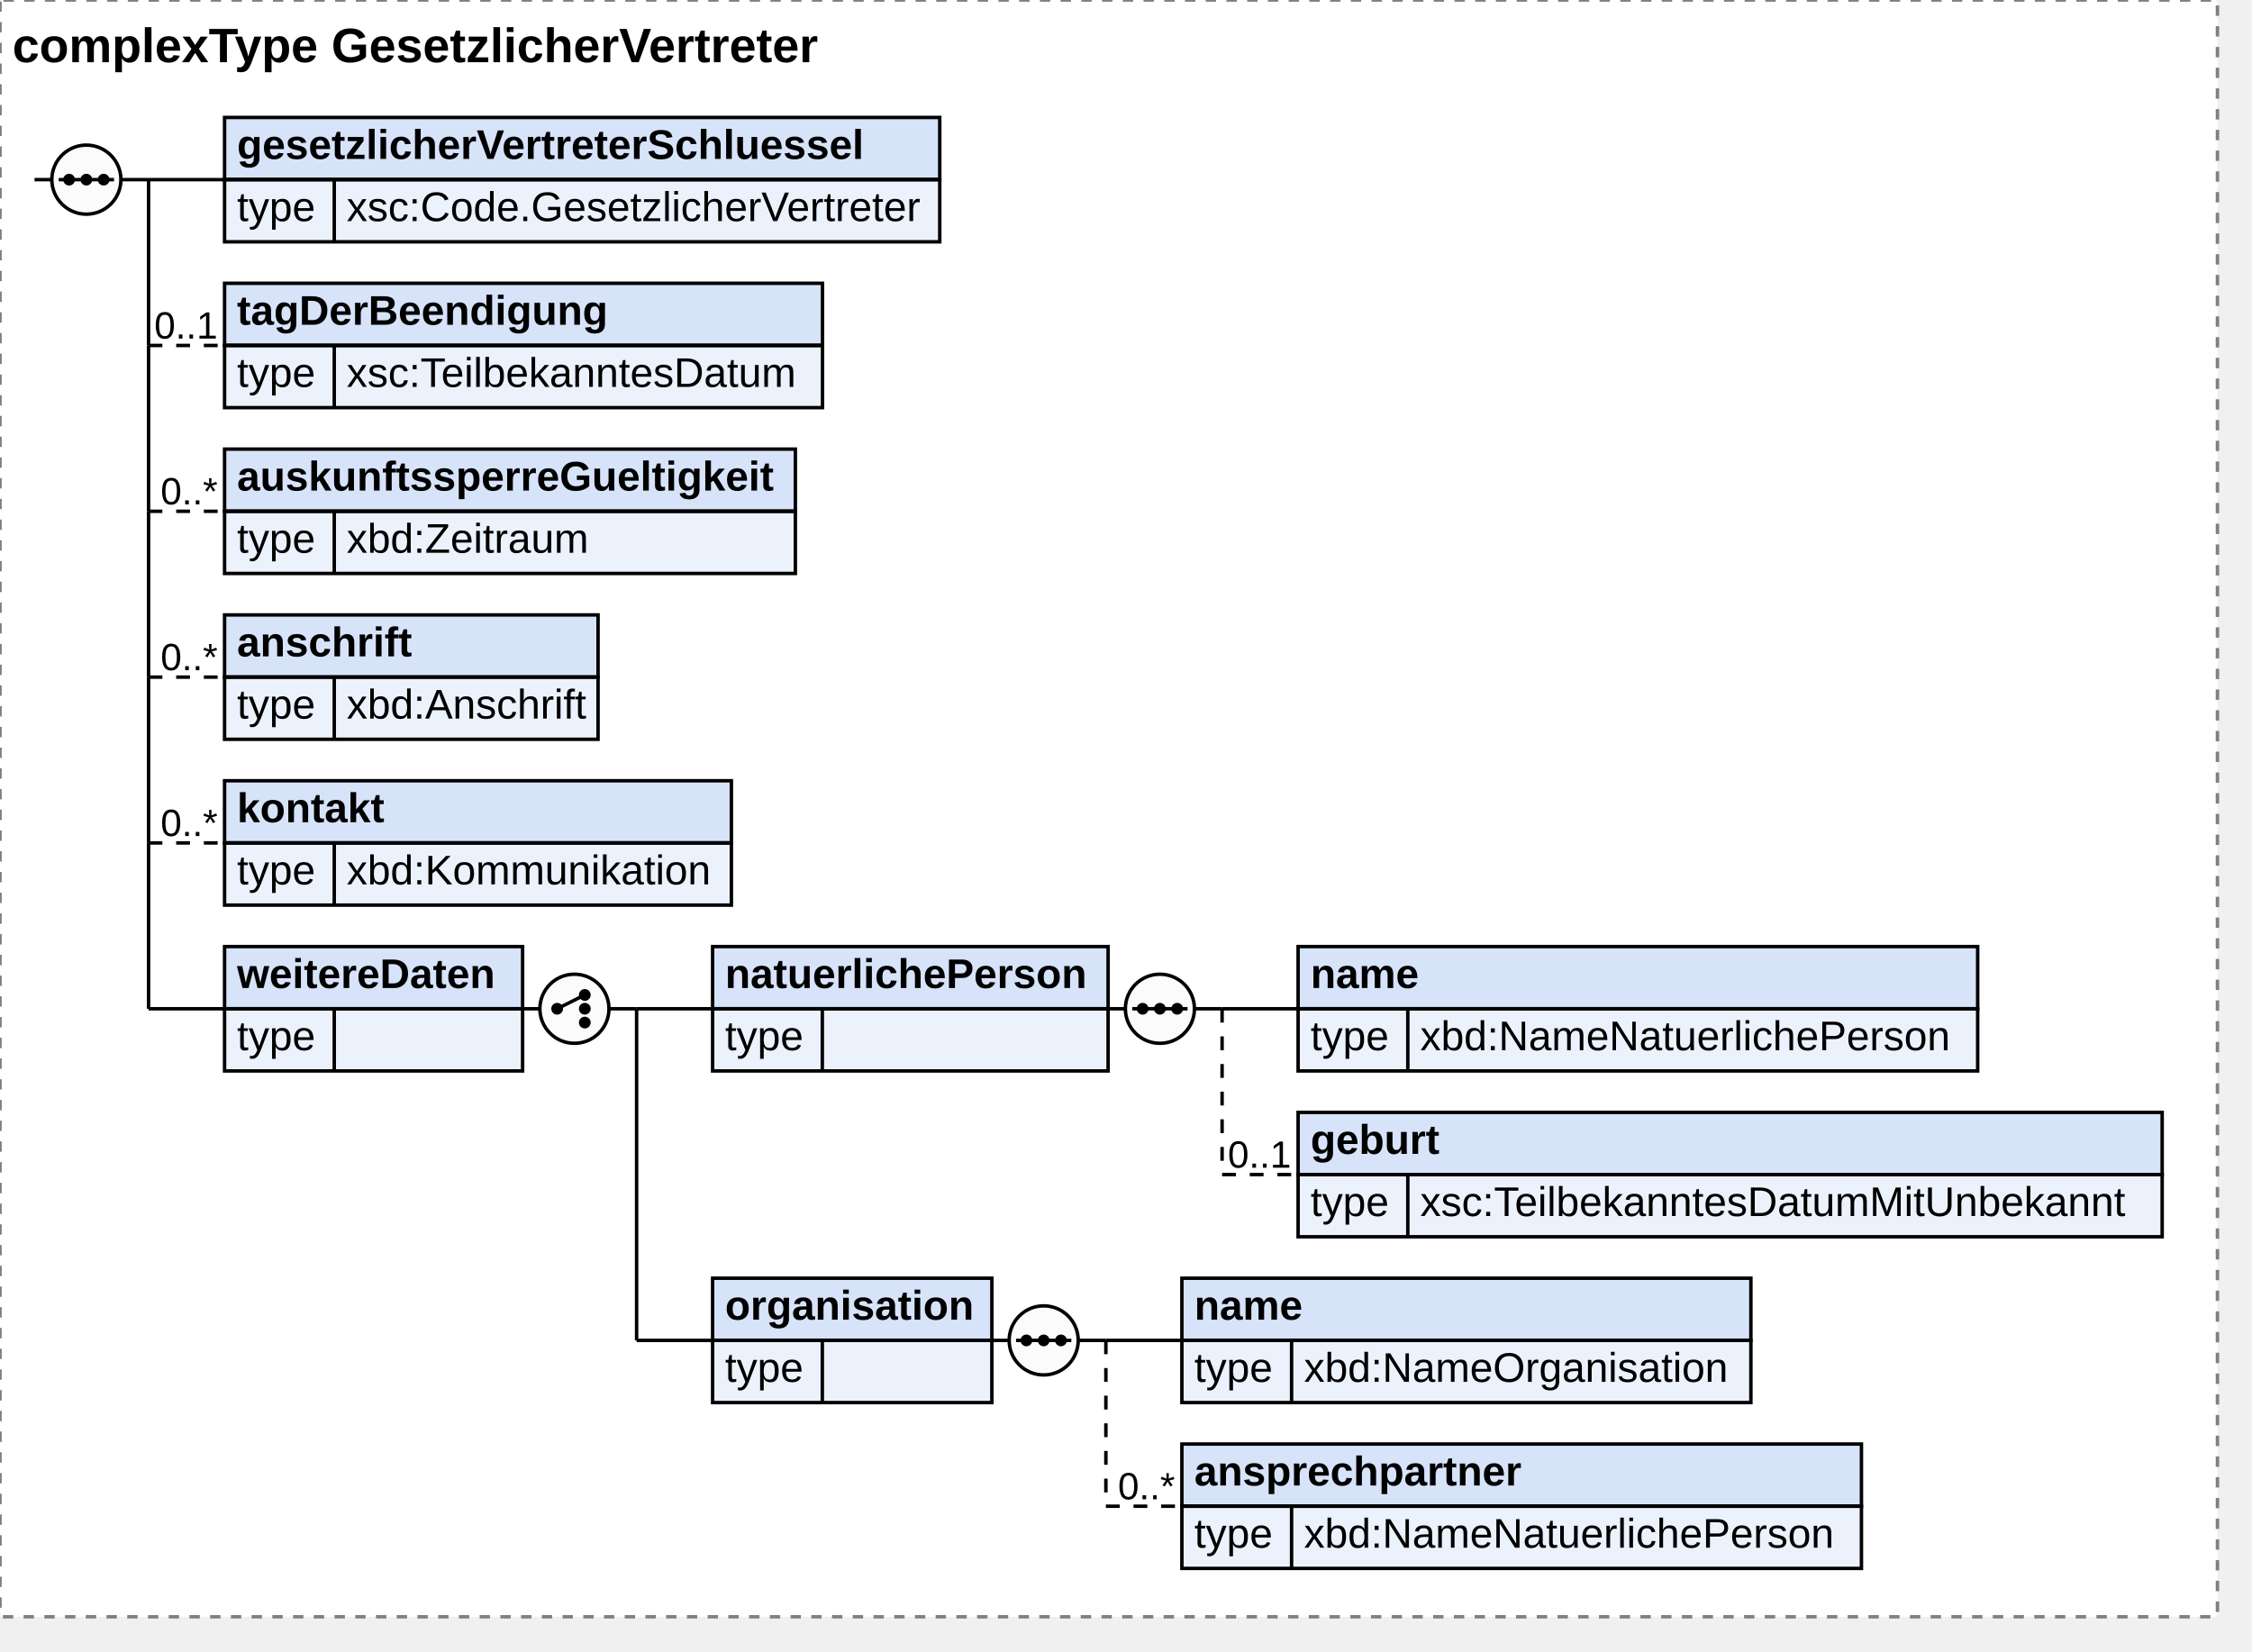
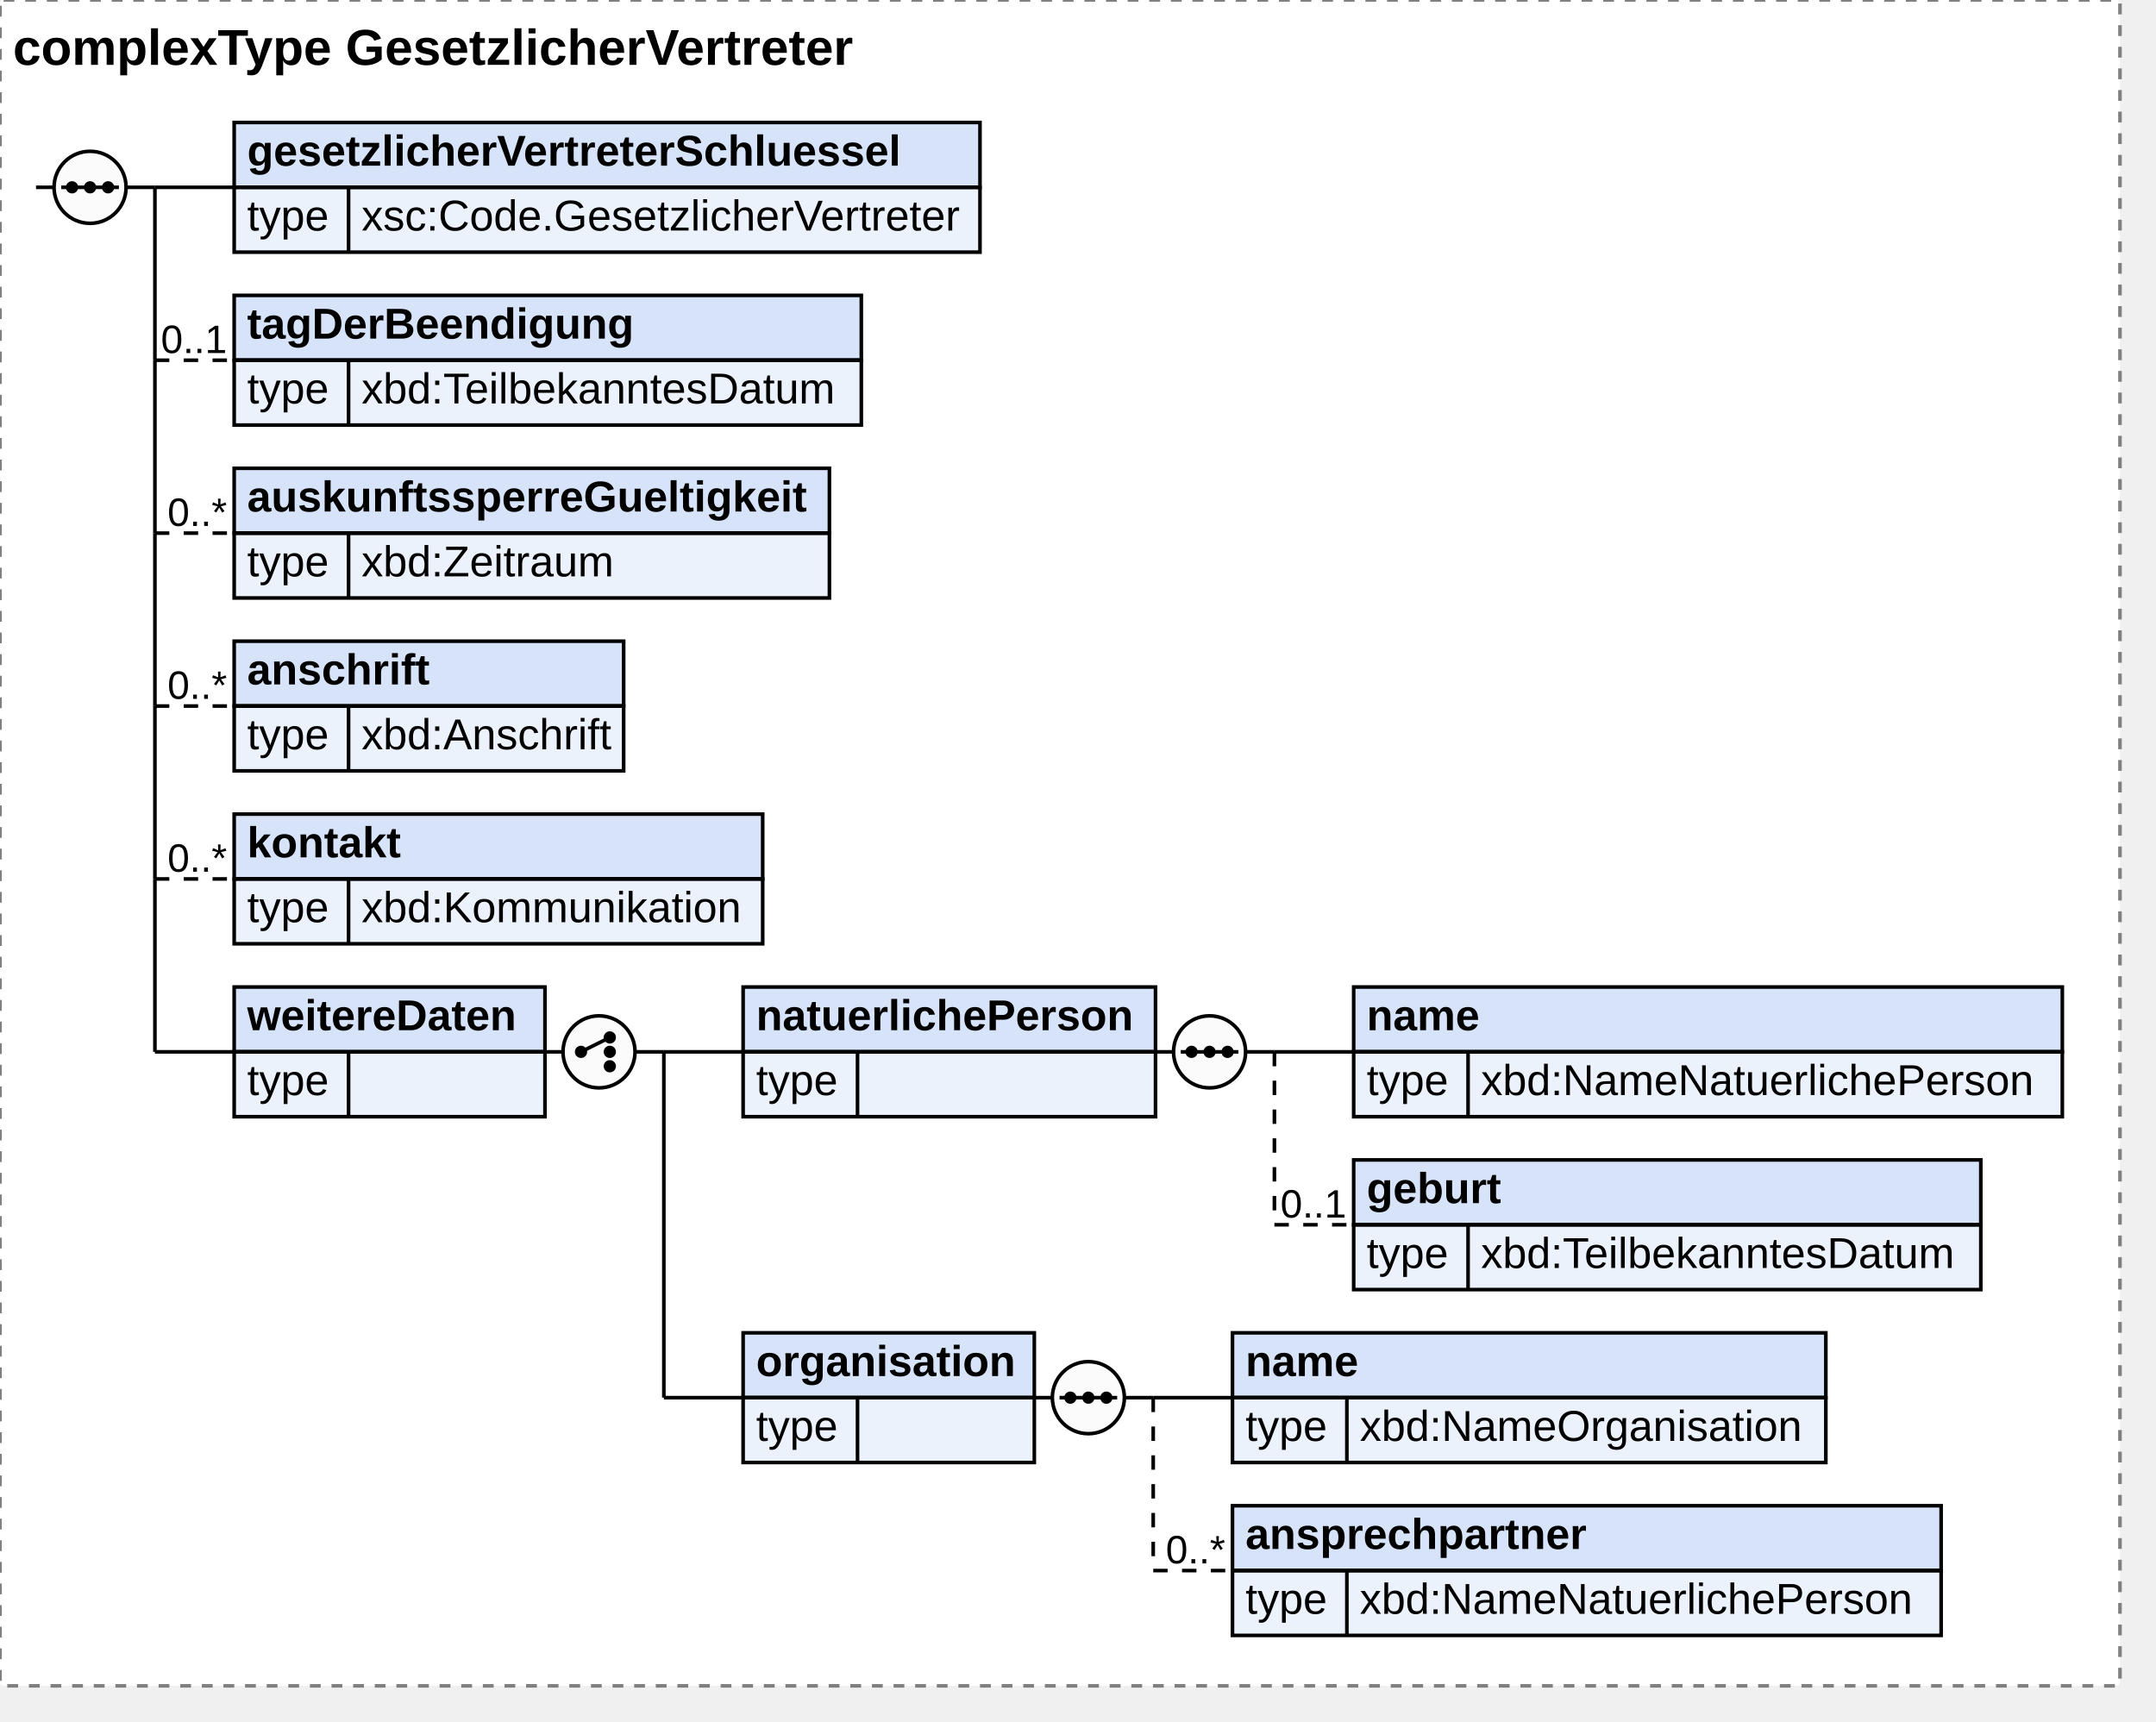
- <svg xmlns="http://www.w3.org/2000/svg" width="651.85" height="478">
+ <svg xmlns="http://www.w3.org/2000/svg" width="598.444" height="478">
  <defs>
    <style type="text/css">
                        text {
                            font-family: 'Arial';
                            fill: black;
                        }
                        text.at {
                            font-family: 'Arial';
                            fill: rgb(242, 152, 0);
                        }
                        line {
                            stroke: black;
                        }
                        line.type-structure {
                            stroke: black;
                        }
                        line.type-structure-optional {
                            stroke: black;
                            stroke-dasharray: 4, 4;
                        }
                        rect.attribute-upper {
                            stroke: black;
                            fill: rgb(255, 239, 211);
                        }
                        rect.element-upper {
                            stroke: black;
                            fill: rgb(215, 227, 249);
                        }
                        rect.element-lower {
                            stroke: black;
                            fill: rgb(236, 242, 252);
                        }
                        a text {
                            fill: black;
                        } 
                    </style>
  </defs>
-   <rect width="641.85" height="468" stroke-dasharray="3,3" rx="1" ry="1" style="stroke: grey;fill: white;" />
+   <rect width="588.444" height="468" stroke-dasharray="3,3" rx="1" ry="1" style="stroke: grey;fill: white;" />
  <text font-size="14" x="3.6" y="18" font-weight="bold">complexType GesetzlicherVertreter</text>
  <g transform="translate(10,34)">
    <g transform="translate(55,0)">
      <rect width="207.016" height="18" class="element-upper" />
      <rect width="207.016" height="18" y="18" class="element-lower" />
      <text font-size="12" x="3.6" y="12" font-weight="bold">gesetzlicherVertreterSchluessel</text>
      <line x1="0" y1="18" x2="207.016" y2="18" />
      <text font-size="12" fill="grey" x="3.6" y="30">type</text>
      <line x1="31.753" y1="18" x2="31.753" y2="36" />
      <text font-size="12" x="35.353" y="30">xsc:Code.GesetzlicherVertreter</text>
      <g transform="translate(207.0156,0)" />
    </g>
    <line x1="33" y1="18" x2="55" y2="18" class="type-structure-required" />
    <text font-size="11" fill="black" x="53" y="16" text-anchor="end" />
    <line x1="33" y1="18" x2="33" y2="18" class="type-structure-required" />
    <g transform="translate(55,48)">
-       <rect width="173.078" height="18" class="element-upper" />
-       <rect width="173.078" height="18" y="18" class="element-lower" />
+       <rect width="174.078" height="18" class="element-upper" />
+       <rect width="174.078" height="18" y="18" class="element-lower" />
      <text font-size="12" x="3.6" y="12" font-weight="bold">tagDerBeendigung</text>
-       <line x1="0" y1="18" x2="173.078" y2="18" />
-       <text font-size="12" fill="grey" x="3.6" y="30">type</text>
-       <line x1="31.753" y1="18" x2="31.753" y2="36" />
-       <text font-size="12" x="35.353" y="30">xsc:TeilbekanntesDatum</text>
-       <g transform="translate(173.0781,0)" />
+       <line x1="0" y1="18" x2="174.078" y2="18" />
+       <text font-size="12" fill="grey" x="3.6" y="30">type</text>
+       <line x1="31.753" y1="18" x2="31.753" y2="36" />
+       <text font-size="12" x="35.353" y="30">xbd:TeilbekanntesDatum</text>
+       <g transform="translate(174.0781,0)" />
    </g>
    <line x1="33" y1="66" x2="55" y2="66" class="type-structure-optional" />
    <text font-size="11" fill="black" x="53" y="64" text-anchor="end">0..1</text>
    <line x1="33" y1="18" x2="33" y2="66" class="type-structure-required" />
    <g transform="translate(55,96)">
      <rect width="165.222" height="18" class="element-upper" />
      <rect width="165.222" height="18" y="18" class="element-lower" />
      <text font-size="12" x="3.6" y="12" font-weight="bold">auskunftssperreGueltigkeit</text>
      <line x1="0" y1="18" x2="165.222" y2="18" />
      <text font-size="12" fill="grey" x="3.6" y="30">type</text>
      <line x1="31.753" y1="18" x2="31.753" y2="36" />
      <text font-size="12" x="35.353" y="30">xbd:Zeitraum</text>
      <g transform="translate(165.2219,0)" />
    </g>
    <line x1="33" y1="114" x2="55" y2="114" class="type-structure-optional" />
    <text font-size="11" fill="black" x="53" y="112" text-anchor="end">0..*</text>
    <line x1="33" y1="66" x2="33" y2="114" class="type-structure-required" />
    <g transform="translate(55,144)">
      <rect width="108.109" height="18" class="element-upper" />
      <rect width="108.109" height="18" y="18" class="element-lower" />
      <text font-size="12" x="3.6" y="12" font-weight="bold">anschrift</text>
      <line x1="0" y1="18" x2="108.109" y2="18" />
      <text font-size="12" fill="grey" x="3.6" y="30">type</text>
      <line x1="31.753" y1="18" x2="31.753" y2="36" />
      <text font-size="12" x="35.353" y="30">xbd:Anschrift</text>
      <g transform="translate(108.1094,0)" />
    </g>
    <line x1="33" y1="162" x2="55" y2="162" class="type-structure-optional" />
    <text font-size="11" fill="black" x="53" y="160" text-anchor="end">0..*</text>
    <line x1="33" y1="114" x2="33" y2="162" class="type-structure-required" />
    <g transform="translate(55,192)">
      <rect width="146.703" height="18" class="element-upper" />
      <rect width="146.703" height="18" y="18" class="element-lower" />
      <text font-size="12" x="3.6" y="12" font-weight="bold">kontakt</text>
      <line x1="0" y1="18" x2="146.703" y2="18" />
      <text font-size="12" fill="grey" x="3.6" y="30">type</text>
      <line x1="31.753" y1="18" x2="31.753" y2="36" />
      <text font-size="12" x="35.353" y="30">xbd:Kommunikation</text>
      <g transform="translate(146.7031,0)" />
    </g>
    <line x1="33" y1="210" x2="55" y2="210" class="type-structure-optional" />
    <text font-size="11" fill="black" x="53" y="208" text-anchor="end">0..*</text>
    <line x1="33" y1="162" x2="33" y2="210" class="type-structure-required" />
    <g transform="translate(55,240)">
      <rect width="86.269" height="18" class="element-upper" />
      <rect width="86.269" height="18" y="18" class="element-lower" />
      <text font-size="12" x="3.6" y="12" font-weight="bold">weitereDaten</text>
      <line x1="0" y1="18" x2="86.269" y2="18" />
      <text font-size="12" fill="grey" x="3.6" y="30">type</text>
      <line x1="31.753" y1="18" x2="31.753" y2="36" />
      <g transform="translate(86.26875,0)">
        <g transform="translate(55,0)">
          <rect width="114.472" height="18" class="element-upper" />
          <rect width="114.472" height="18" y="18" class="element-lower" />
          <text font-size="12" x="3.6" y="12" font-weight="bold">natuerlichePerson</text>
          <line x1="0" y1="18" x2="114.472" y2="18" />
          <text font-size="12" fill="grey" x="3.6" y="30">type</text>
          <line x1="31.753" y1="18" x2="31.753" y2="36" />
          <g transform="translate(114.4719,0)">
            <g transform="translate(55,0)">
              <rect width="196.703" height="18" class="element-upper" />
              <rect width="196.703" height="18" y="18" class="element-lower" />
              <text font-size="12" x="3.6" y="12" font-weight="bold">name</text>
              <line x1="0" y1="18" x2="196.703" y2="18" />
              <text font-size="12" fill="grey" x="3.6" y="30">type</text>
              <line x1="31.753" y1="18" x2="31.753" y2="36" />
              <text font-size="12" x="35.353" y="30">xbd:NameNatuerlichePerson</text>
              <g transform="translate(196.7031,0)" />
            </g>
            <line x1="33" y1="18" x2="55" y2="18" class="type-structure-required" />
            <text font-size="11" fill="black" x="53" y="16" text-anchor="end" />
            <line x1="33" y1="18" x2="33" y2="18" class="type-structure-required" />
            <g transform="translate(55,48)">
-               <rect width="250.109" height="18" class="element-upper" />
-               <rect width="250.109" height="18" y="18" class="element-lower" />
+               <rect width="174.078" height="18" class="element-upper" />
+               <rect width="174.078" height="18" y="18" class="element-lower" />
              <text font-size="12" x="3.6" y="12" font-weight="bold">geburt</text>
-               <line x1="0" y1="18" x2="250.109" y2="18" />
-               <text font-size="12" fill="grey" x="3.6" y="30">type</text>
-               <line x1="31.753" y1="18" x2="31.753" y2="36" />
-               <text font-size="12" x="35.353" y="30">xsc:TeilbekanntesDatumMitUnbekannt</text>
-               <g transform="translate(250.1094,0)" />
+               <line x1="0" y1="18" x2="174.078" y2="18" />
+               <text font-size="12" fill="grey" x="3.6" y="30">type</text>
+               <line x1="31.753" y1="18" x2="31.753" y2="36" />
+               <text font-size="12" x="35.353" y="30">xbd:TeilbekanntesDatum</text>
+               <g transform="translate(174.0781,0)" />
            </g>
            <line x1="33" y1="66" x2="55" y2="66" class="type-structure-optional" />
            <text font-size="11" fill="black" x="53" y="64" text-anchor="end">0..1</text>
            <line x1="33" y1="18" x2="33" y2="66" class="type-structure-optional" />
            <circle cx="15" cy="18" r="10" stroke="black" fill="rgb(251, 251, 251)" />
            <line x1="0" y1="18" x2="5" y2="18" class="type-structure-required" />
            <line x1="25" y1="18" x2="33" y2="18" class="type-structure-required" />
            <circle cx="10" cy="18" r="1.2" stroke="black" fill="black" />
            <circle cx="15" cy="18" r="1.2" stroke="black" fill="black" />
            <circle cx="20" cy="18" r="1.2" stroke="black" fill="black" />
            <line x1="7" y1="18" x2="23" y2="18" />
          </g>
        </g>
        <line x1="33" y1="18" x2="55" y2="18" class="type-structure-required" />
        <text font-size="11" fill="black" x="53" y="16" text-anchor="end" />
        <line x1="33" y1="18" x2="33" y2="18" class="type-structure-required" />
        <g transform="translate(55,96)">
          <rect width="80.831" height="18" class="element-upper" />
          <rect width="80.831" height="18" y="18" class="element-lower" />
          <text font-size="12" x="3.6" y="12" font-weight="bold">organisation</text>
          <line x1="0" y1="18" x2="80.831" y2="18" />
          <text font-size="12" fill="grey" x="3.6" y="30">type</text>
          <line x1="31.753" y1="18" x2="31.753" y2="36" />
          <g transform="translate(80.83125,0)">
            <g transform="translate(55,0)">
              <rect width="164.703" height="18" class="element-upper" />
              <rect width="164.703" height="18" y="18" class="element-lower" />
              <text font-size="12" x="3.6" y="12" font-weight="bold">name</text>
              <line x1="0" y1="18" x2="164.703" y2="18" />
              <text font-size="12" fill="grey" x="3.6" y="30">type</text>
              <line x1="31.753" y1="18" x2="31.753" y2="36" />
              <text font-size="12" x="35.353" y="30">xbd:NameOrganisation</text>
              <g transform="translate(164.7031,0)" />
            </g>
            <line x1="33" y1="18" x2="55" y2="18" class="type-structure-required" />
            <text font-size="11" fill="black" x="53" y="16" text-anchor="end" />
            <line x1="33" y1="18" x2="33" y2="18" class="type-structure-required" />
            <g transform="translate(55,48)">
              <rect width="196.703" height="18" class="element-upper" />
              <rect width="196.703" height="18" y="18" class="element-lower" />
              <text font-size="12" x="3.6" y="12" font-weight="bold">ansprechpartner</text>
              <line x1="0" y1="18" x2="196.703" y2="18" />
              <text font-size="12" fill="grey" x="3.6" y="30">type</text>
              <line x1="31.753" y1="18" x2="31.753" y2="36" />
              <text font-size="12" x="35.353" y="30">xbd:NameNatuerlichePerson</text>
              <g transform="translate(196.7031,0)" />
            </g>
            <line x1="33" y1="66" x2="55" y2="66" class="type-structure-optional" />
            <text font-size="11" fill="black" x="53" y="64" text-anchor="end">0..*</text>
            <line x1="33" y1="18" x2="33" y2="66" class="type-structure-optional" />
            <circle cx="15" cy="18" r="10" stroke="black" fill="rgb(251, 251, 251)" />
            <line x1="0" y1="18" x2="5" y2="18" class="type-structure-required" />
            <line x1="25" y1="18" x2="33" y2="18" class="type-structure-required" />
            <circle cx="10" cy="18" r="1.2" stroke="black" fill="black" />
            <circle cx="15" cy="18" r="1.2" stroke="black" fill="black" />
            <circle cx="20" cy="18" r="1.2" stroke="black" fill="black" />
            <line x1="7" y1="18" x2="23" y2="18" />
          </g>
        </g>
        <line x1="33" y1="114" x2="55" y2="114" class="type-structure-required" />
        <text font-size="11" fill="black" x="53" y="112" text-anchor="end" />
        <line x1="33" y1="18" x2="33" y2="114" class="type-structure-required" />
        <circle cx="15" cy="18" r="10" stroke="black" fill="rgb(251, 251, 251)" />
        <line x1="0" y1="18" x2="5" y2="18" class="type-structure-required" />
        <line x1="25" y1="18" x2="33" y2="18" class="type-structure-required" />
        <circle cx="10" cy="18" r="1.2" stroke="black" fill="black" />
        <circle cx="18" cy="14" r="1.2" stroke="black" fill="black" />
        <circle cx="18" cy="18" r="1.2" stroke="black" fill="black" />
        <circle cx="18" cy="22" r="1.2" stroke="black" fill="black" />
        <line x1="10" y1="18" x2="18" y2="14" />
      </g>
    </g>
    <line x1="33" y1="258" x2="55" y2="258" class="type-structure-required" />
    <text font-size="11" fill="black" x="53" y="256" text-anchor="end" />
    <line x1="33" y1="210" x2="33" y2="258" class="type-structure-required" />
    <circle cx="15" cy="18" r="10" stroke="black" fill="rgb(251, 251, 251)" />
    <line x1="0" y1="18" x2="5" y2="18" class="type-structure-required" />
    <line x1="25" y1="18" x2="33" y2="18" class="type-structure-required" />
    <circle cx="10" cy="18" r="1.2" stroke="black" fill="black" />
    <circle cx="15" cy="18" r="1.2" stroke="black" fill="black" />
    <circle cx="20" cy="18" r="1.2" stroke="black" fill="black" />
    <line x1="7" y1="18" x2="23" y2="18" />
  </g>
</svg>
